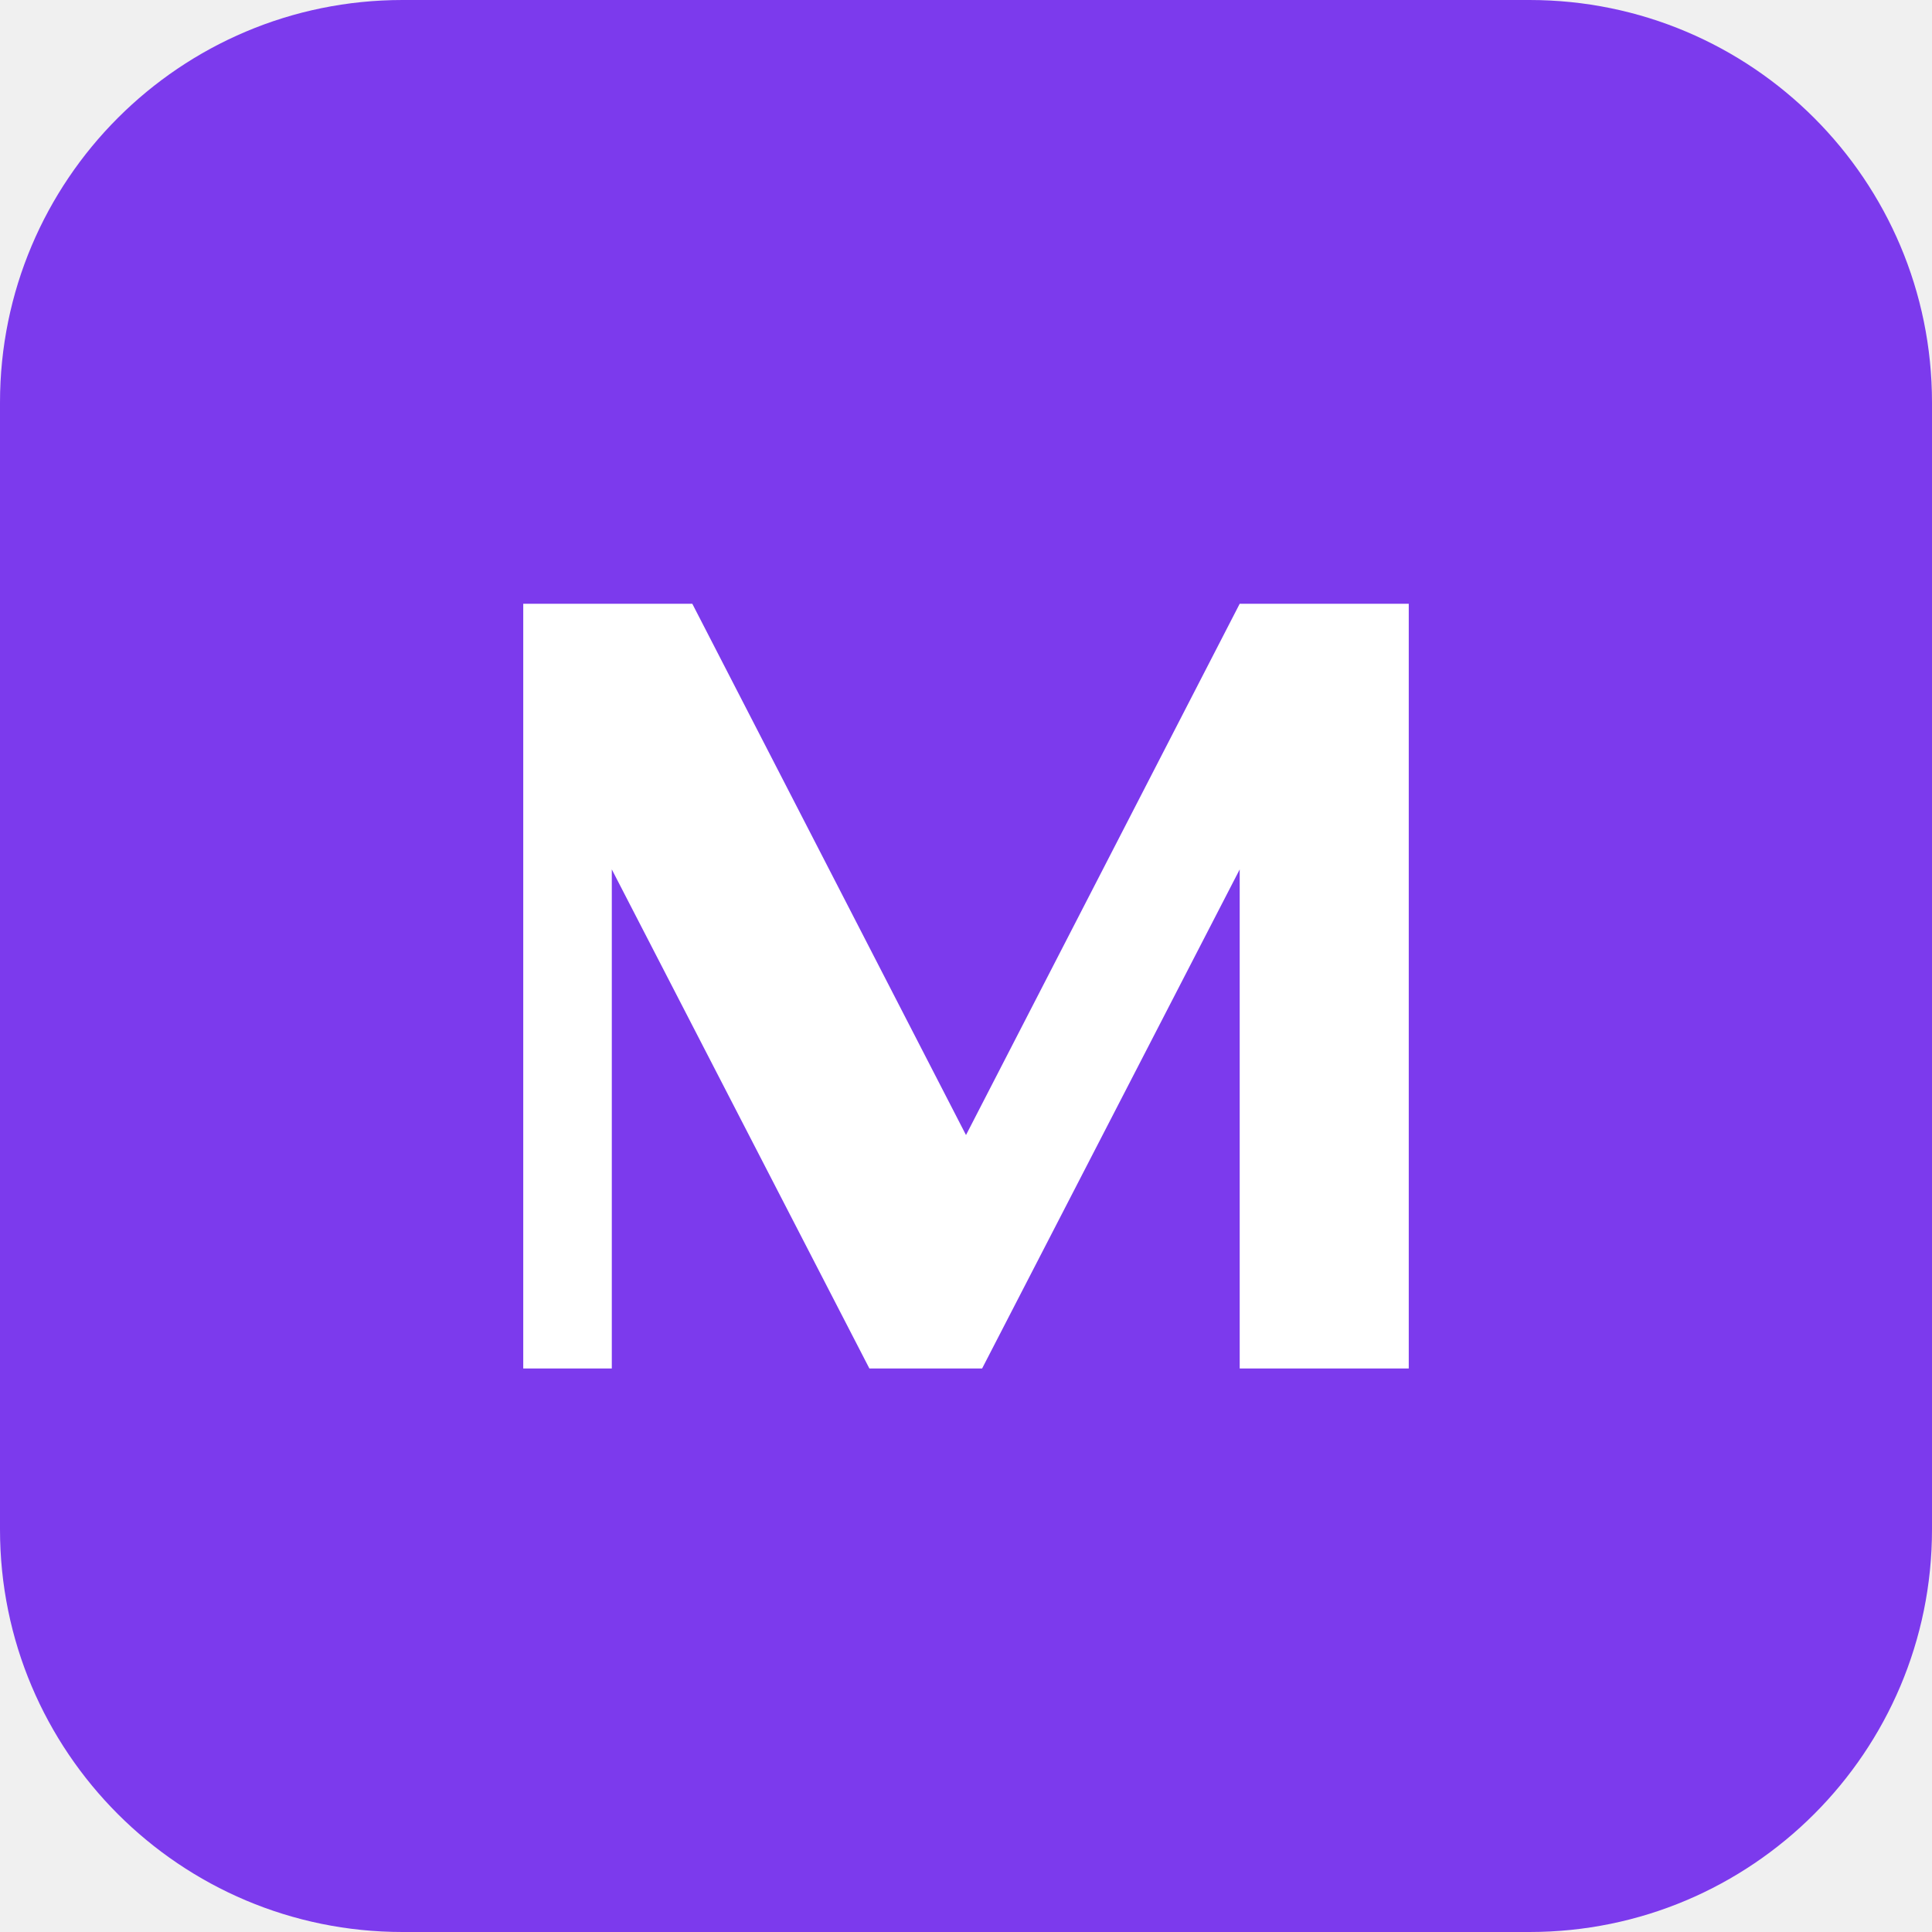
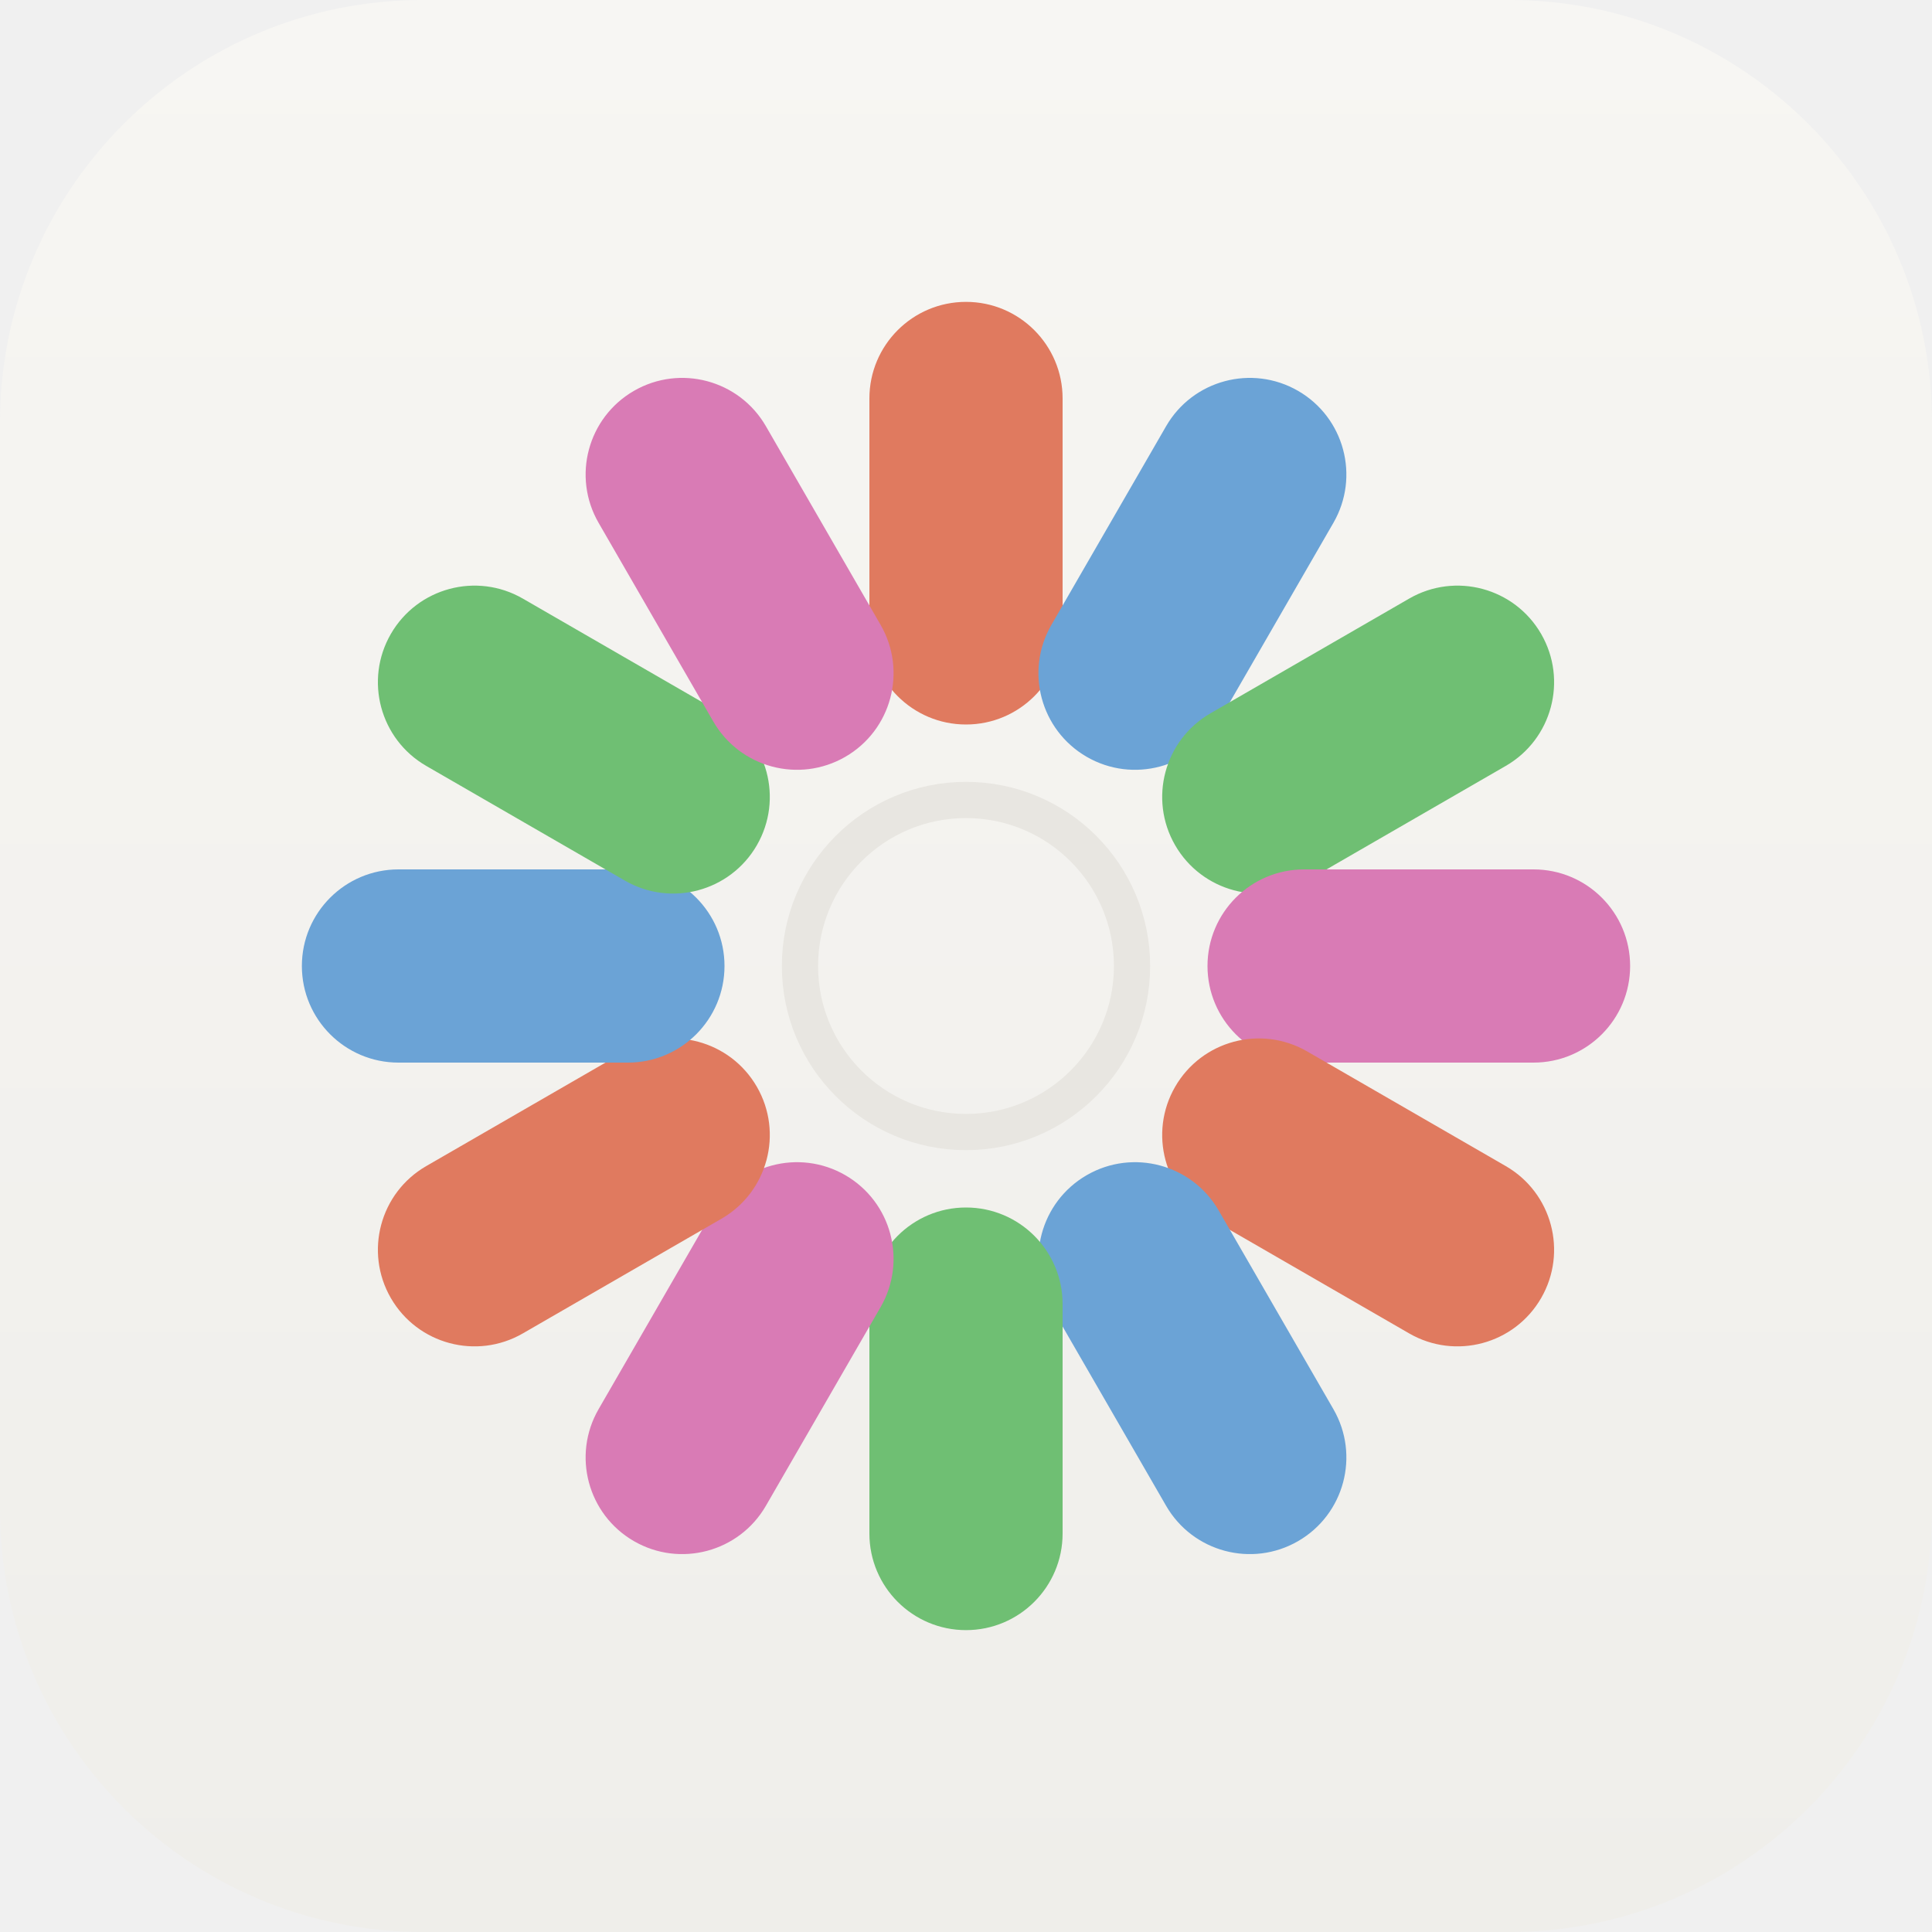
- <svg xmlns="http://www.w3.org/2000/svg" viewBox="0 0 24 24">
-   <rect width="24" height="24" rx="5" fill="#7c3aed" />
-   <path d="M6.5 17V7.5h2.1l3.4 6.6 3.4-6.6H17.5V17h-2.1v-6.2L12.2 17h-1.4l-3.2-6.2V17H6.5Z" fill="#fff" />
+ <svg xmlns="http://www.w3.org/2000/svg" viewBox="0 0 64 64" role="img" aria-label="Monet">
+   <defs>
+     <linearGradient id="bg" x1="0" y1="0" x2="0" y2="1">
+       <stop offset="0%" stop-color="#f7f6f3" />
+       <stop offset="100%" stop-color="#efeeea" />
+     </linearGradient>
+   </defs>
+   <rect width="64" height="64" rx="14" fill="url(#bg)" />
+   <g transform="translate(32 32)">
+     <g>
+       <rect x="-3.2" y="-22" width="6.4" height="14" rx="3.2" fill="#E07A5F" transform="rotate(0)" />
+       <rect x="-3.2" y="-22" width="6.4" height="14" rx="3.2" fill="#6BA3D6" transform="rotate(30)" />
+       <rect x="-3.2" y="-22" width="6.4" height="14" rx="3.2" fill="#6FBF73" transform="rotate(60)" />
+       <rect x="-3.2" y="-22" width="6.4" height="14" rx="3.2" fill="#D97BB5" transform="rotate(90)" />
+       <rect x="-3.2" y="-22" width="6.4" height="14" rx="3.2" fill="#E07A5F" transform="rotate(120)" />
+       <rect x="-3.2" y="-22" width="6.4" height="14" rx="3.2" fill="#6BA3D6" transform="rotate(150)" />
+       <rect x="-3.2" y="-22" width="6.4" height="14" rx="3.2" fill="#6FBF73" transform="rotate(180)" />
+       <rect x="-3.2" y="-22" width="6.4" height="14" rx="3.2" fill="#D97BB5" transform="rotate(210)" />
+       <rect x="-3.2" y="-22" width="6.4" height="14" rx="3.2" fill="#E07A5F" transform="rotate(240)" />
+       <rect x="-3.2" y="-22" width="6.4" height="14" rx="3.2" fill="#6BA3D6" transform="rotate(270)" />
+       <rect x="-3.2" y="-22" width="6.4" height="14" rx="3.2" fill="#6FBF73" transform="rotate(300)" />
+       <rect x="-3.2" y="-22" width="6.4" height="14" rx="3.2" fill="#D97BB5" transform="rotate(330)" />
+     </g>
+     <circle r="5.5" fill="none" stroke="#e8e6e1" stroke-width="1.2" />
+   </g>
</svg>
